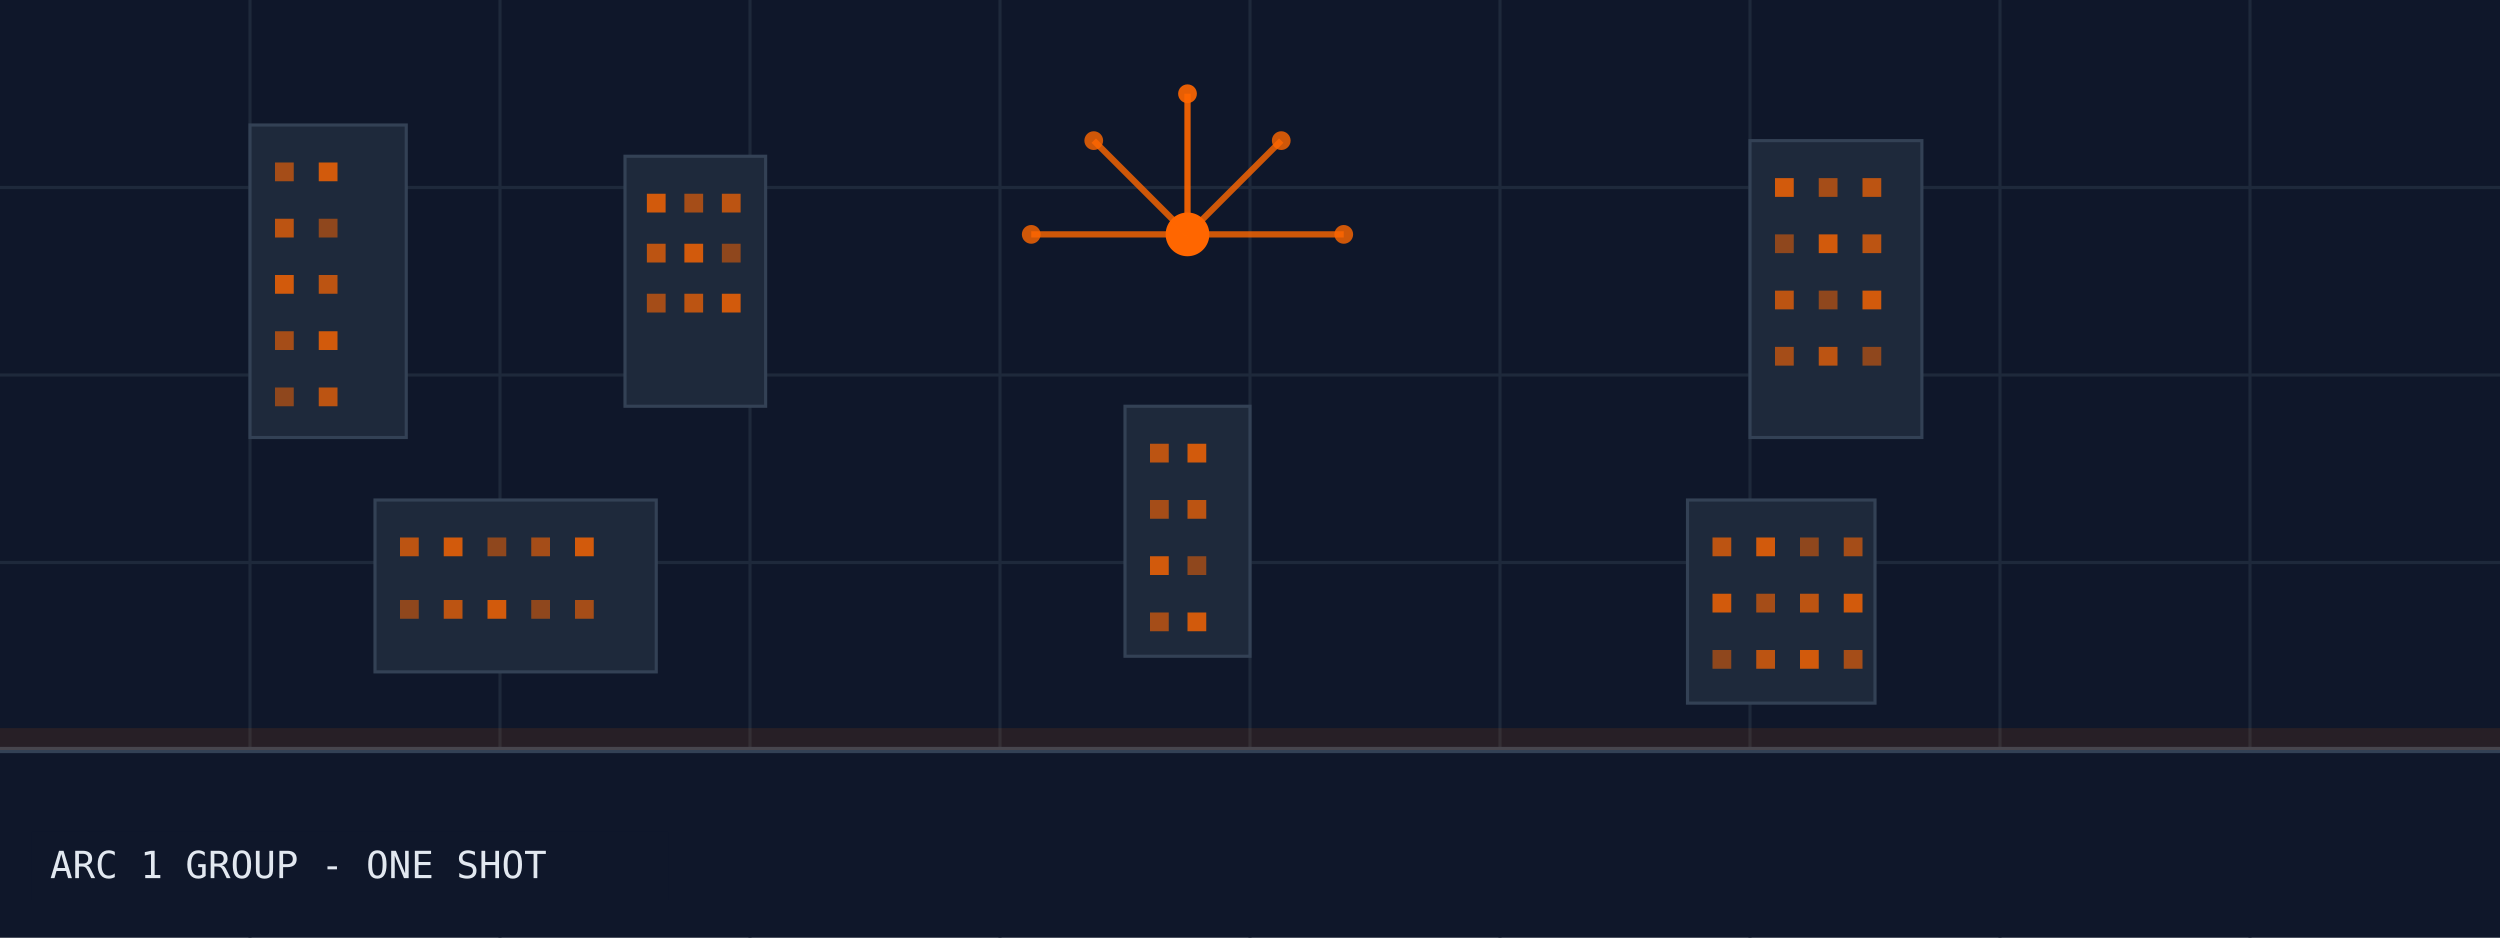
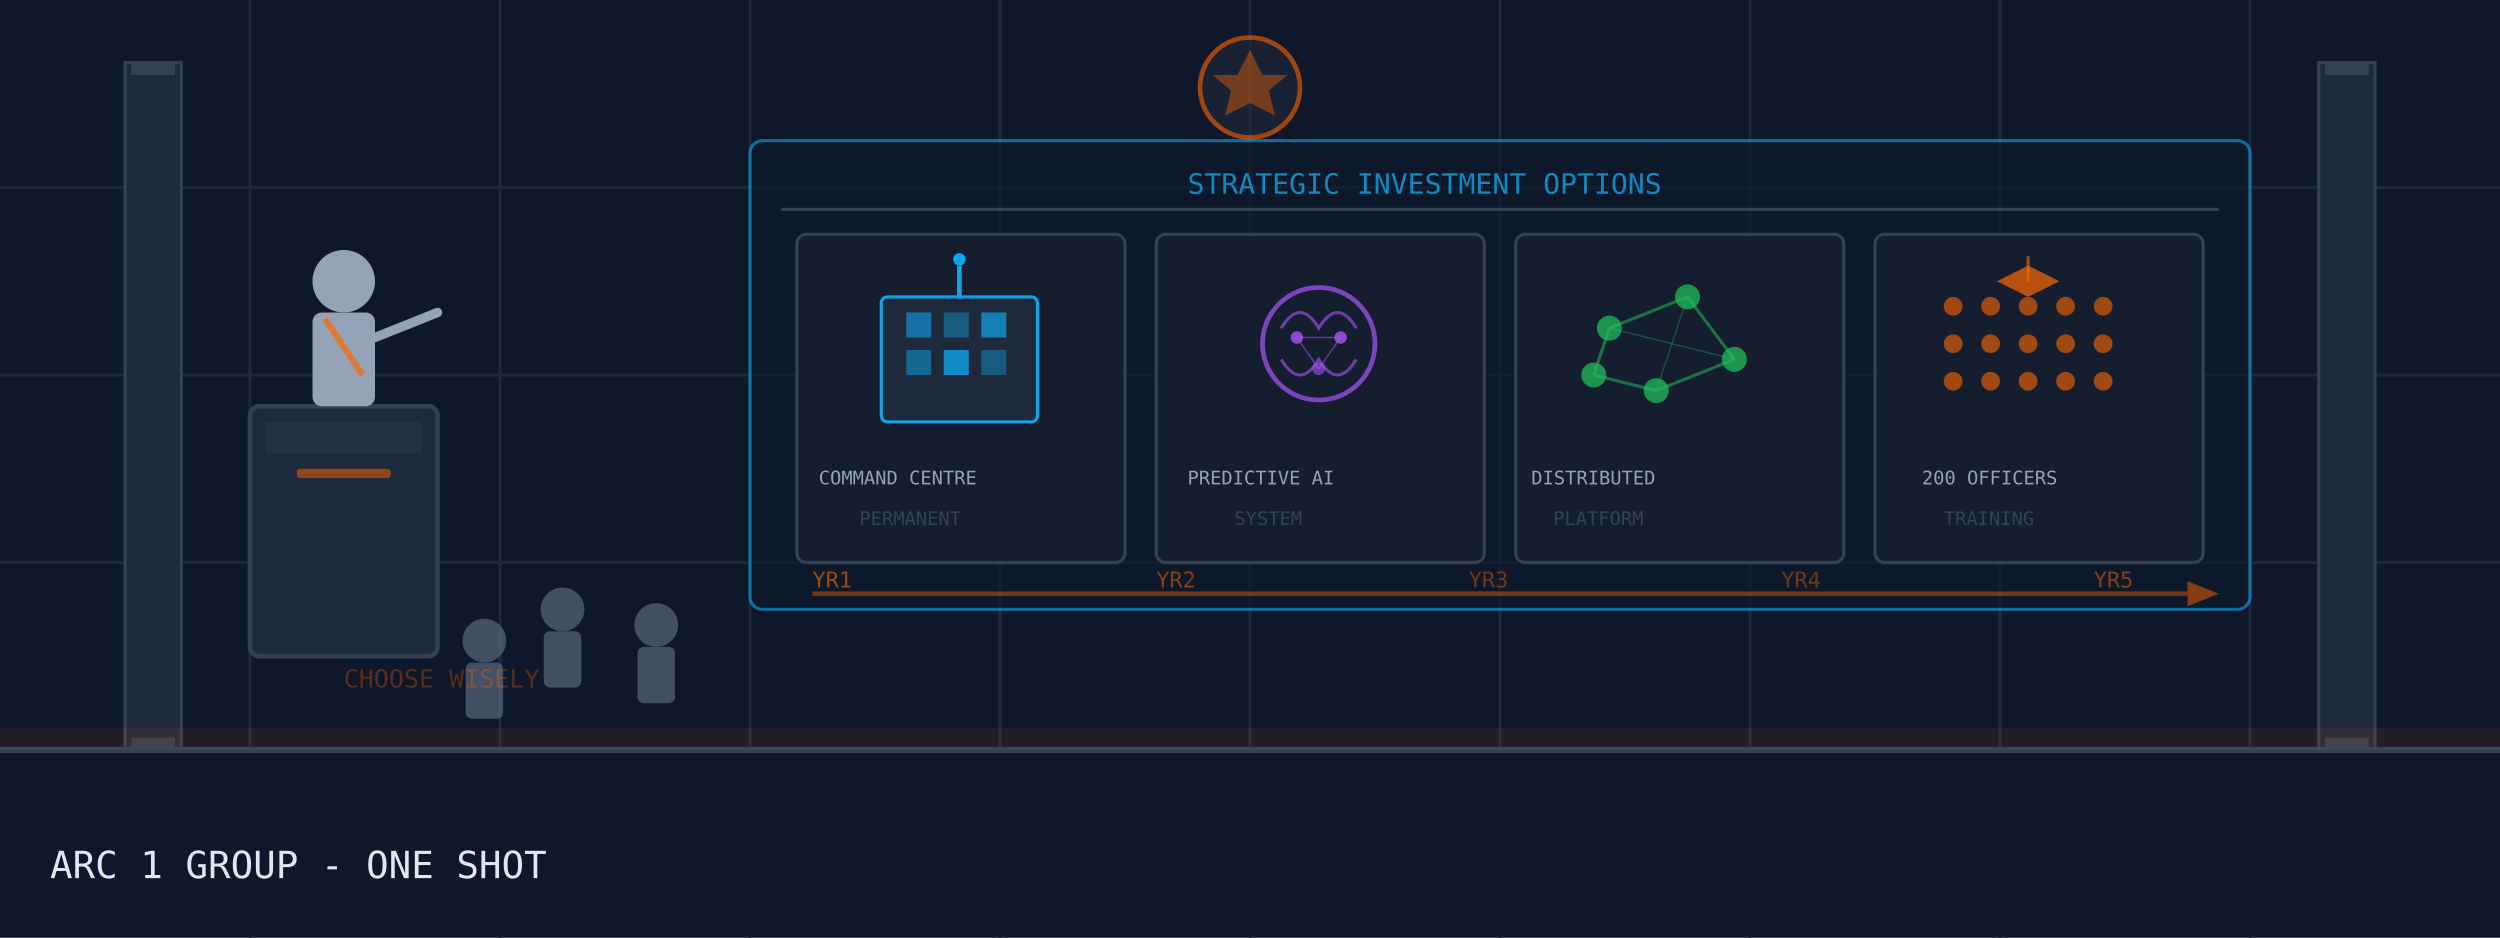
<svg xmlns="http://www.w3.org/2000/svg" viewBox="0 0 800 300" width="800" height="300">
  <rect width="800" height="300" fill="#0f172a" />
  <line x1="80" y1="0" x2="80" y2="300" stroke="#1e293b" stroke-width="1" />
  <line x1="160" y1="0" x2="160" y2="300" stroke="#1e293b" stroke-width="1" />
  <line x1="240" y1="0" x2="240" y2="300" stroke="#1e293b" stroke-width="1" />
  <line x1="320" y1="0" x2="320" y2="300" stroke="#1e293b" stroke-width="1" />
  <line x1="400" y1="0" x2="400" y2="300" stroke="#1e293b" stroke-width="1" />
  <line x1="480" y1="0" x2="480" y2="300" stroke="#1e293b" stroke-width="1" />
  <line x1="560" y1="0" x2="560" y2="300" stroke="#1e293b" stroke-width="1" />
  <line x1="640" y1="0" x2="640" y2="300" stroke="#1e293b" stroke-width="1" />
  <line x1="720" y1="0" x2="720" y2="300" stroke="#1e293b" stroke-width="1" />
  <line x1="0" y1="60" x2="800" y2="60" stroke="#1e293b" stroke-width="1" />
  <line x1="0" y1="120" x2="800" y2="120" stroke="#1e293b" stroke-width="1" />
  <line x1="0" y1="180" x2="800" y2="180" stroke="#1e293b" stroke-width="1" />
  <line x1="0" y1="240" x2="800" y2="240" stroke="#1e293b" stroke-width="1" />
+   <rect x="40" y="20" width="18" height="220" fill="#1e293b" stroke="#334155" stroke-width="1" />
+   <rect x="42" y="20" width="14" height="4" fill="#334155" />
+   <rect x="42" y="236" width="14" height="4" fill="#334155" />
+   <rect x="742" y="20" width="18" height="220" fill="#1e293b" stroke="#334155" stroke-width="1" />
+   <rect x="744" y="20" width="14" height="4" fill="#334155" />
+   <rect x="744" y="236" width="14" height="4" fill="#334155" />
+   <circle cx="400" cy="28" r="16" fill="#1e293b" stroke="#FF6600" stroke-width="1.5" opacity="0.6" />
+   <polygon points="400,16 404,24 412,24 406,29 408,37 400,33 392,37 394,29 388,24 396,24" fill="#FF6600" opacity="0.4" />
+   <rect x="80" y="130" width="60" height="80" rx="3" fill="#1e293b" stroke="#334155" stroke-width="1.5" />
+   <rect x="85" y="135" width="50" height="10" rx="1" fill="#253048" />
+   <rect x="95" y="150" width="30" height="3" rx="1" fill="#FF6600" opacity="0.5" />
+   <line x1="115" y1="128" x2="115" y2="115" stroke="#94a3b8" stroke-width="1.5" />
+   <circle cx="115" cy="112" r="3" fill="#94a3b8" />
+   <circle cx="110" cy="90" r="10" fill="#94a3b8" />
+   <rect x="100" y="100" width="20" height="30" rx="3" fill="#94a3b8" />
+   <line x1="120" y1="108" x2="140" y2="100" stroke="#94a3b8" stroke-width="3" stroke-linecap="round" />
+   <line x1="104" y1="102" x2="116" y2="120" stroke="#FF6600" stroke-width="2" opacity="0.7" />
+   <rect x="240" y="45" width="480" height="150" rx="4" fill="#0c1322" stroke="#0ea5e9" stroke-width="1" opacity="0.6" />
+   <rect x="240" y="45" width="480" height="150" rx="4" fill="#0ea5e9" opacity="0.03" />
+   <text x="380" y="62" font-family="monospace" font-size="9" fill="#0ea5e9" opacity="0.8">STRATEGIC INVESTMENT OPTIONS</text>
+   <line x1="250" y1="67" x2="710" y2="67" stroke="#334155" stroke-width="1" />
+   <rect x="255" y="75" width="105" height="105" rx="3" fill="#151e2e" stroke="#334155" stroke-width="1" />
+   <rect x="282" y="95" width="50" height="40" rx="2" fill="#1e293b" stroke="#0ea5e9" stroke-width="1" />
+   <rect x="290" y="100" width="8" height="8" fill="#0ea5e9" opacity="0.6" />
+   <rect x="302" y="100" width="8" height="8" fill="#0ea5e9" opacity="0.4" />
+   <rect x="314" y="100" width="8" height="8" fill="#0ea5e9" opacity="0.7" />
+   <rect x="290" y="112" width="8" height="8" fill="#0ea5e9" opacity="0.5" />
+   <rect x="302" y="112" width="8" height="8" fill="#0ea5e9" opacity="0.8" />
+   <rect x="314" y="112" width="8" height="8" fill="#0ea5e9" opacity="0.4" />
+   <line x1="307" y1="95" x2="307" y2="85" stroke="#0ea5e9" stroke-width="1.5" />
+   <circle cx="307" cy="83" r="2" fill="#0ea5e9" />
+   <text x="262" y="155" font-family="monospace" font-size="6" fill="#94a3b8">COMMAND CENTRE</text>
+   <text x="275" y="168" font-family="monospace" font-size="6" fill="#334155">PERMANENT</text>
+   <rect x="370" y="75" width="105" height="105" rx="3" fill="#151e2e" stroke="#334155" stroke-width="1" />
+   <circle cx="422" cy="110" r="18" fill="none" stroke="#a855f7" stroke-width="1.5" opacity="0.7" />
+   <path d="M410,105 Q416,95 422,105 Q428,95 434,105" fill="none" stroke="#a855f7" stroke-width="1" opacity="0.6" />
+   <path d="M410,115 Q416,125 422,115 Q428,125 434,115" fill="none" stroke="#a855f7" stroke-width="1" opacity="0.6" />
+   <circle cx="415" cy="108" r="2" fill="#a855f7" opacity="0.8" />
+   <circle cx="429" cy="108" r="2" fill="#a855f7" opacity="0.8" />
+   <circle cx="422" cy="118" r="2" fill="#a855f7" opacity="0.6" />
+   <line x1="415" y1="108" x2="429" y2="108" stroke="#a855f7" stroke-width="0.5" opacity="0.5" />
+   <line x1="422" y1="118" x2="415" y2="108" stroke="#a855f7" stroke-width="0.5" opacity="0.5" />
+   <line x1="422" y1="118" x2="429" y2="108" stroke="#a855f7" stroke-width="0.5" opacity="0.5" />
+   <text x="380" y="155" font-family="monospace" font-size="6" fill="#94a3b8">PREDICTIVE AI</text>
+   <text x="395" y="168" font-family="monospace" font-size="6" fill="#334155">SYSTEM</text>
+   <rect x="485" y="75" width="105" height="105" rx="3" fill="#151e2e" stroke="#334155" stroke-width="1" />
+   <circle cx="515" cy="105" r="4" fill="#22c55e" opacity="0.7" />
+   <circle cx="540" cy="95" r="4" fill="#22c55e" opacity="0.7" />
+   <circle cx="555" cy="115" r="4" fill="#22c55e" opacity="0.7" />
+   <circle cx="530" cy="125" r="4" fill="#22c55e" opacity="0.7" />
+   <circle cx="510" cy="120" r="4" fill="#22c55e" opacity="0.7" />
+   <line x1="515" y1="105" x2="540" y2="95" stroke="#22c55e" stroke-width="1" opacity="0.5" />
+   <line x1="540" y1="95" x2="555" y2="115" stroke="#22c55e" stroke-width="1" opacity="0.5" />
+   <line x1="555" y1="115" x2="530" y2="125" stroke="#22c55e" stroke-width="1" opacity="0.5" />
+   <line x1="530" y1="125" x2="510" y2="120" stroke="#22c55e" stroke-width="1" opacity="0.5" />
+   <line x1="510" y1="120" x2="515" y2="105" stroke="#22c55e" stroke-width="1" opacity="0.5" />
+   <line x1="515" y1="105" x2="555" y2="115" stroke="#22c55e" stroke-width="0.5" opacity="0.3" />
+   <line x1="540" y1="95" x2="530" y2="125" stroke="#22c55e" stroke-width="0.5" opacity="0.3" />
+   <text x="490" y="155" font-family="monospace" font-size="6" fill="#94a3b8">DISTRIBUTED</text>
+   <text x="497" y="168" font-family="monospace" font-size="6" fill="#334155">PLATFORM</text>
+   <rect x="600" y="75" width="105" height="105" rx="3" fill="#151e2e" stroke="#334155" stroke-width="1" />
+   <g fill="#FF6600" opacity="0.6">
+     <circle cx="625" cy="98" r="3" />
+     <circle cx="637" cy="98" r="3" />
+     <circle cx="649" cy="98" r="3" />
+     <circle cx="661" cy="98" r="3" />
+     <circle cx="673" cy="98" r="3" />
+     <circle cx="625" cy="110" r="3" />
+     <circle cx="637" cy="110" r="3" />
+     <circle cx="649" cy="110" r="3" />
+     <circle cx="661" cy="110" r="3" />
+     <circle cx="673" cy="110" r="3" />
+     <circle cx="625" cy="122" r="3" />
+     <circle cx="637" cy="122" r="3" />
+     <circle cx="649" cy="122" r="3" />
+     <circle cx="661" cy="122" r="3" />
+     <circle cx="673" cy="122" r="3" />
+   </g>
+   <polygon points="649,85 639,90 649,95 659,90" fill="#FF6600" opacity="0.7" />
+   <line x1="649" y1="90" x2="649" y2="82" stroke="#FF6600" stroke-width="1" opacity="0.6" />
+   <text x="615" y="155" font-family="monospace" font-size="6" fill="#94a3b8">200 OFFICERS</text>
+   <text x="622" y="168" font-family="monospace" font-size="6" fill="#334155">TRAINING</text>
+   <line x1="260" y1="190" x2="700" y2="190" stroke="#FF6600" stroke-width="1.5" opacity="0.4" />
+   <polygon points="700,186 710,190 700,194" fill="#FF6600" opacity="0.5" />
+   <text x="260" y="188" font-family="monospace" font-size="7" fill="#FF6600" opacity="0.6">YR1</text>
+   <text x="370" y="188" font-family="monospace" font-size="7" fill="#FF6600" opacity="0.5">YR2</text>
+   <text x="470" y="188" font-family="monospace" font-size="7" fill="#FF6600" opacity="0.4">YR3</text>
+   <text x="570" y="188" font-family="monospace" font-size="7" fill="#FF6600" opacity="0.4">YR4</text>
+   <text x="670" y="188" font-family="monospace" font-size="7" fill="#FF6600" opacity="0.5">YR5</text>
+   <g opacity="0.6">
+     <circle cx="180" cy="195" r="7" fill="#64748b" />
+     <rect x="174" y="202" width="12" height="18" rx="2" fill="#64748b" />
+     <circle cx="210" cy="200" r="7" fill="#64748b" />
+     <rect x="204" y="207" width="12" height="18" rx="2" fill="#64748b" />
+     <circle cx="155" cy="205" r="7" fill="#64748b" />
+     <rect x="149" y="212" width="12" height="18" rx="2" fill="#64748b" />
+   </g>
+   <text x="110" y="220" font-family="monospace" font-size="8" fill="#FF6600" opacity="0.3">CHOOSE WISELY</text>
  <rect x="0" y="240" width="800" height="60" fill="#0f172a" />
-   <line x1="0" y1="240" x2="800" y2="240" stroke="#334155" stroke-width="2.0" />
-   <rect x="0" y="233" width="800" height="7" fill="#FF6600" opacity="0.1" />
-   <rect x="80" y="40" width="50" height="100" fill="#1e293b" stroke="#334155" stroke-width="1" />
-   <rect x="88" y="52" width="6" height="6" fill="#FF6600" opacity="0.6" />
-   <rect x="102" y="52" width="6" height="6" fill="#FF6600" opacity="0.8" />
-   <rect x="88" y="70" width="6" height="6" fill="#FF6600" opacity="0.7" />
-   <rect x="102" y="70" width="6" height="6" fill="#FF6600" opacity="0.5" />
-   <rect x="88" y="88" width="6" height="6" fill="#FF6600" opacity="0.8" />
-   <rect x="102" y="88" width="6" height="6" fill="#FF6600" opacity="0.7" />
-   <rect x="88" y="106" width="6" height="6" fill="#FF6600" opacity="0.6" />
-   <rect x="102" y="106" width="6" height="6" fill="#FF6600" opacity="0.8" />
-   <rect x="88" y="124" width="6" height="6" fill="#FF6600" opacity="0.5" />
-   <rect x="102" y="124" width="6" height="6" fill="#FF6600" opacity="0.7" />
-   <rect x="200" y="50" width="45" height="80" fill="#1e293b" stroke="#334155" stroke-width="1" />
-   <rect x="207" y="62" width="6" height="6" fill="#FF6600" opacity="0.8" />
-   <rect x="219" y="62" width="6" height="6" fill="#FF6600" opacity="0.6" />
-   <rect x="231" y="62" width="6" height="6" fill="#FF6600" opacity="0.7" />
-   <rect x="207" y="78" width="6" height="6" fill="#FF6600" opacity="0.7" />
-   <rect x="219" y="78" width="6" height="6" fill="#FF6600" opacity="0.8" />
-   <rect x="231" y="78" width="6" height="6" fill="#FF6600" opacity="0.5" />
-   <rect x="207" y="94" width="6" height="6" fill="#FF6600" opacity="0.6" />
-   <rect x="219" y="94" width="6" height="6" fill="#FF6600" opacity="0.7" />
-   <rect x="231" y="94" width="6" height="6" fill="#FF6600" opacity="0.8" />
-   <rect x="120" y="160" width="90" height="55" fill="#1e293b" stroke="#334155" stroke-width="1" />
-   <rect x="128" y="172" width="6" height="6" fill="#FF6600" opacity="0.7" />
-   <rect x="142" y="172" width="6" height="6" fill="#FF6600" opacity="0.8" />
-   <rect x="156" y="172" width="6" height="6" fill="#FF6600" opacity="0.5" />
-   <rect x="170" y="172" width="6" height="6" fill="#FF6600" opacity="0.6" />
-   <rect x="184" y="172" width="6" height="6" fill="#FF6600" opacity="0.8" />
-   <rect x="128" y="192" width="6" height="6" fill="#FF6600" opacity="0.5" />
-   <rect x="142" y="192" width="6" height="6" fill="#FF6600" opacity="0.7" />
-   <rect x="156" y="192" width="6" height="6" fill="#FF6600" opacity="0.8" />
-   <rect x="170" y="192" width="6" height="6" fill="#FF6600" opacity="0.5" />
-   <rect x="184" y="192" width="6" height="6" fill="#FF6600" opacity="0.6" />
-   <circle cx="380" cy="75" r="7" fill="#FF6600" />
-   <line x1="380" y1="75" x2="350" y2="45" stroke="#FF6600" stroke-width="2" opacity="0.8" />
-   <circle cx="350" cy="45" r="3" fill="#FF6600" opacity="0.8" />
-   <line x1="380" y1="75" x2="410" y2="45" stroke="#FF6600" stroke-width="2" opacity="0.8" />
-   <circle cx="410" cy="45" r="3" fill="#FF6600" opacity="0.8" />
-   <line x1="380" y1="75" x2="380" y2="30" stroke="#FF6600" stroke-width="2" opacity="0.9" />
-   <circle cx="380" cy="30" r="3" fill="#FF6600" opacity="0.9" />
-   <line x1="380" y1="75" x2="430" y2="75" stroke="#FF6600" stroke-width="2" opacity="0.8" />
-   <circle cx="430" cy="75" r="3" fill="#FF6600" opacity="0.8" />
-   <line x1="380" y1="75" x2="330" y2="75" stroke="#FF6600" stroke-width="2" opacity="0.8" />
-   <circle cx="330" cy="75" r="3" fill="#FF6600" opacity="0.8" />
-   <rect x="360" y="130" width="40" height="80" fill="#1e293b" stroke="#334155" stroke-width="1" />
-   <rect x="368" y="142" width="6" height="6" fill="#FF6600" opacity="0.7" />
-   <rect x="380" y="142" width="6" height="6" fill="#FF6600" opacity="0.8" />
-   <rect x="368" y="160" width="6" height="6" fill="#FF6600" opacity="0.6" />
-   <rect x="380" y="160" width="6" height="6" fill="#FF6600" opacity="0.7" />
-   <rect x="368" y="178" width="6" height="6" fill="#FF6600" opacity="0.8" />
-   <rect x="380" y="178" width="6" height="6" fill="#FF6600" opacity="0.5" />
-   <rect x="368" y="196" width="6" height="6" fill="#FF6600" opacity="0.6" />
-   <rect x="380" y="196" width="6" height="6" fill="#FF6600" opacity="0.8" />
-   <rect x="560" y="45" width="55" height="95" fill="#1e293b" stroke="#334155" stroke-width="1" />
-   <rect x="568" y="57" width="6" height="6" fill="#FF6600" opacity="0.8" />
-   <rect x="582" y="57" width="6" height="6" fill="#FF6600" opacity="0.6" />
-   <rect x="596" y="57" width="6" height="6" fill="#FF6600" opacity="0.7" />
-   <rect x="568" y="75" width="6" height="6" fill="#FF6600" opacity="0.5" />
-   <rect x="582" y="75" width="6" height="6" fill="#FF6600" opacity="0.8" />
-   <rect x="596" y="75" width="6" height="6" fill="#FF6600" opacity="0.7" />
-   <rect x="568" y="93" width="6" height="6" fill="#FF6600" opacity="0.7" />
-   <rect x="582" y="93" width="6" height="6" fill="#FF6600" opacity="0.5" />
-   <rect x="596" y="93" width="6" height="6" fill="#FF6600" opacity="0.8" />
-   <rect x="568" y="111" width="6" height="6" fill="#FF6600" opacity="0.6" />
-   <rect x="582" y="111" width="6" height="6" fill="#FF6600" opacity="0.7" />
-   <rect x="596" y="111" width="6" height="6" fill="#FF6600" opacity="0.5" />
-   <rect x="540" y="160" width="60" height="65" fill="#1e293b" stroke="#334155" stroke-width="1" />
-   <rect x="548" y="172" width="6" height="6" fill="#FF6600" opacity="0.7" />
-   <rect x="562" y="172" width="6" height="6" fill="#FF6600" opacity="0.8" />
-   <rect x="576" y="172" width="6" height="6" fill="#FF6600" opacity="0.5" />
-   <rect x="590" y="172" width="6" height="6" fill="#FF6600" opacity="0.6" />
-   <rect x="548" y="190" width="6" height="6" fill="#FF6600" opacity="0.8" />
-   <rect x="562" y="190" width="6" height="6" fill="#FF6600" opacity="0.6" />
-   <rect x="576" y="190" width="6" height="6" fill="#FF6600" opacity="0.7" />
-   <rect x="590" y="190" width="6" height="6" fill="#FF6600" opacity="0.8" />
-   <rect x="548" y="208" width="6" height="6" fill="#FF6600" opacity="0.5" />
-   <rect x="562" y="208" width="6" height="6" fill="#FF6600" opacity="0.7" />
-   <rect x="576" y="208" width="6" height="6" fill="#FF6600" opacity="0.8" />
-   <rect x="590" y="208" width="6" height="6" fill="#FF6600" opacity="0.6" />
-   <rect x="10" y="266" width="204" height="22" fill="#0f172a" opacity="0.85" />
+   <line x1="0" y1="240" x2="800" y2="240" stroke="#334155" stroke-width="2" />
+   <rect x="0" y="233" width="800" height="7" fill="#FF6600" opacity="0.08" />
+   <rect x="10" y="266" width="220" height="22" fill="#0f172a" opacity="0.85" />
  <text x="16" y="281" font-family="monospace" font-size="12" fill="#e2e8f0">ARC 1 GROUP - ONE SHOT</text>
</svg>
